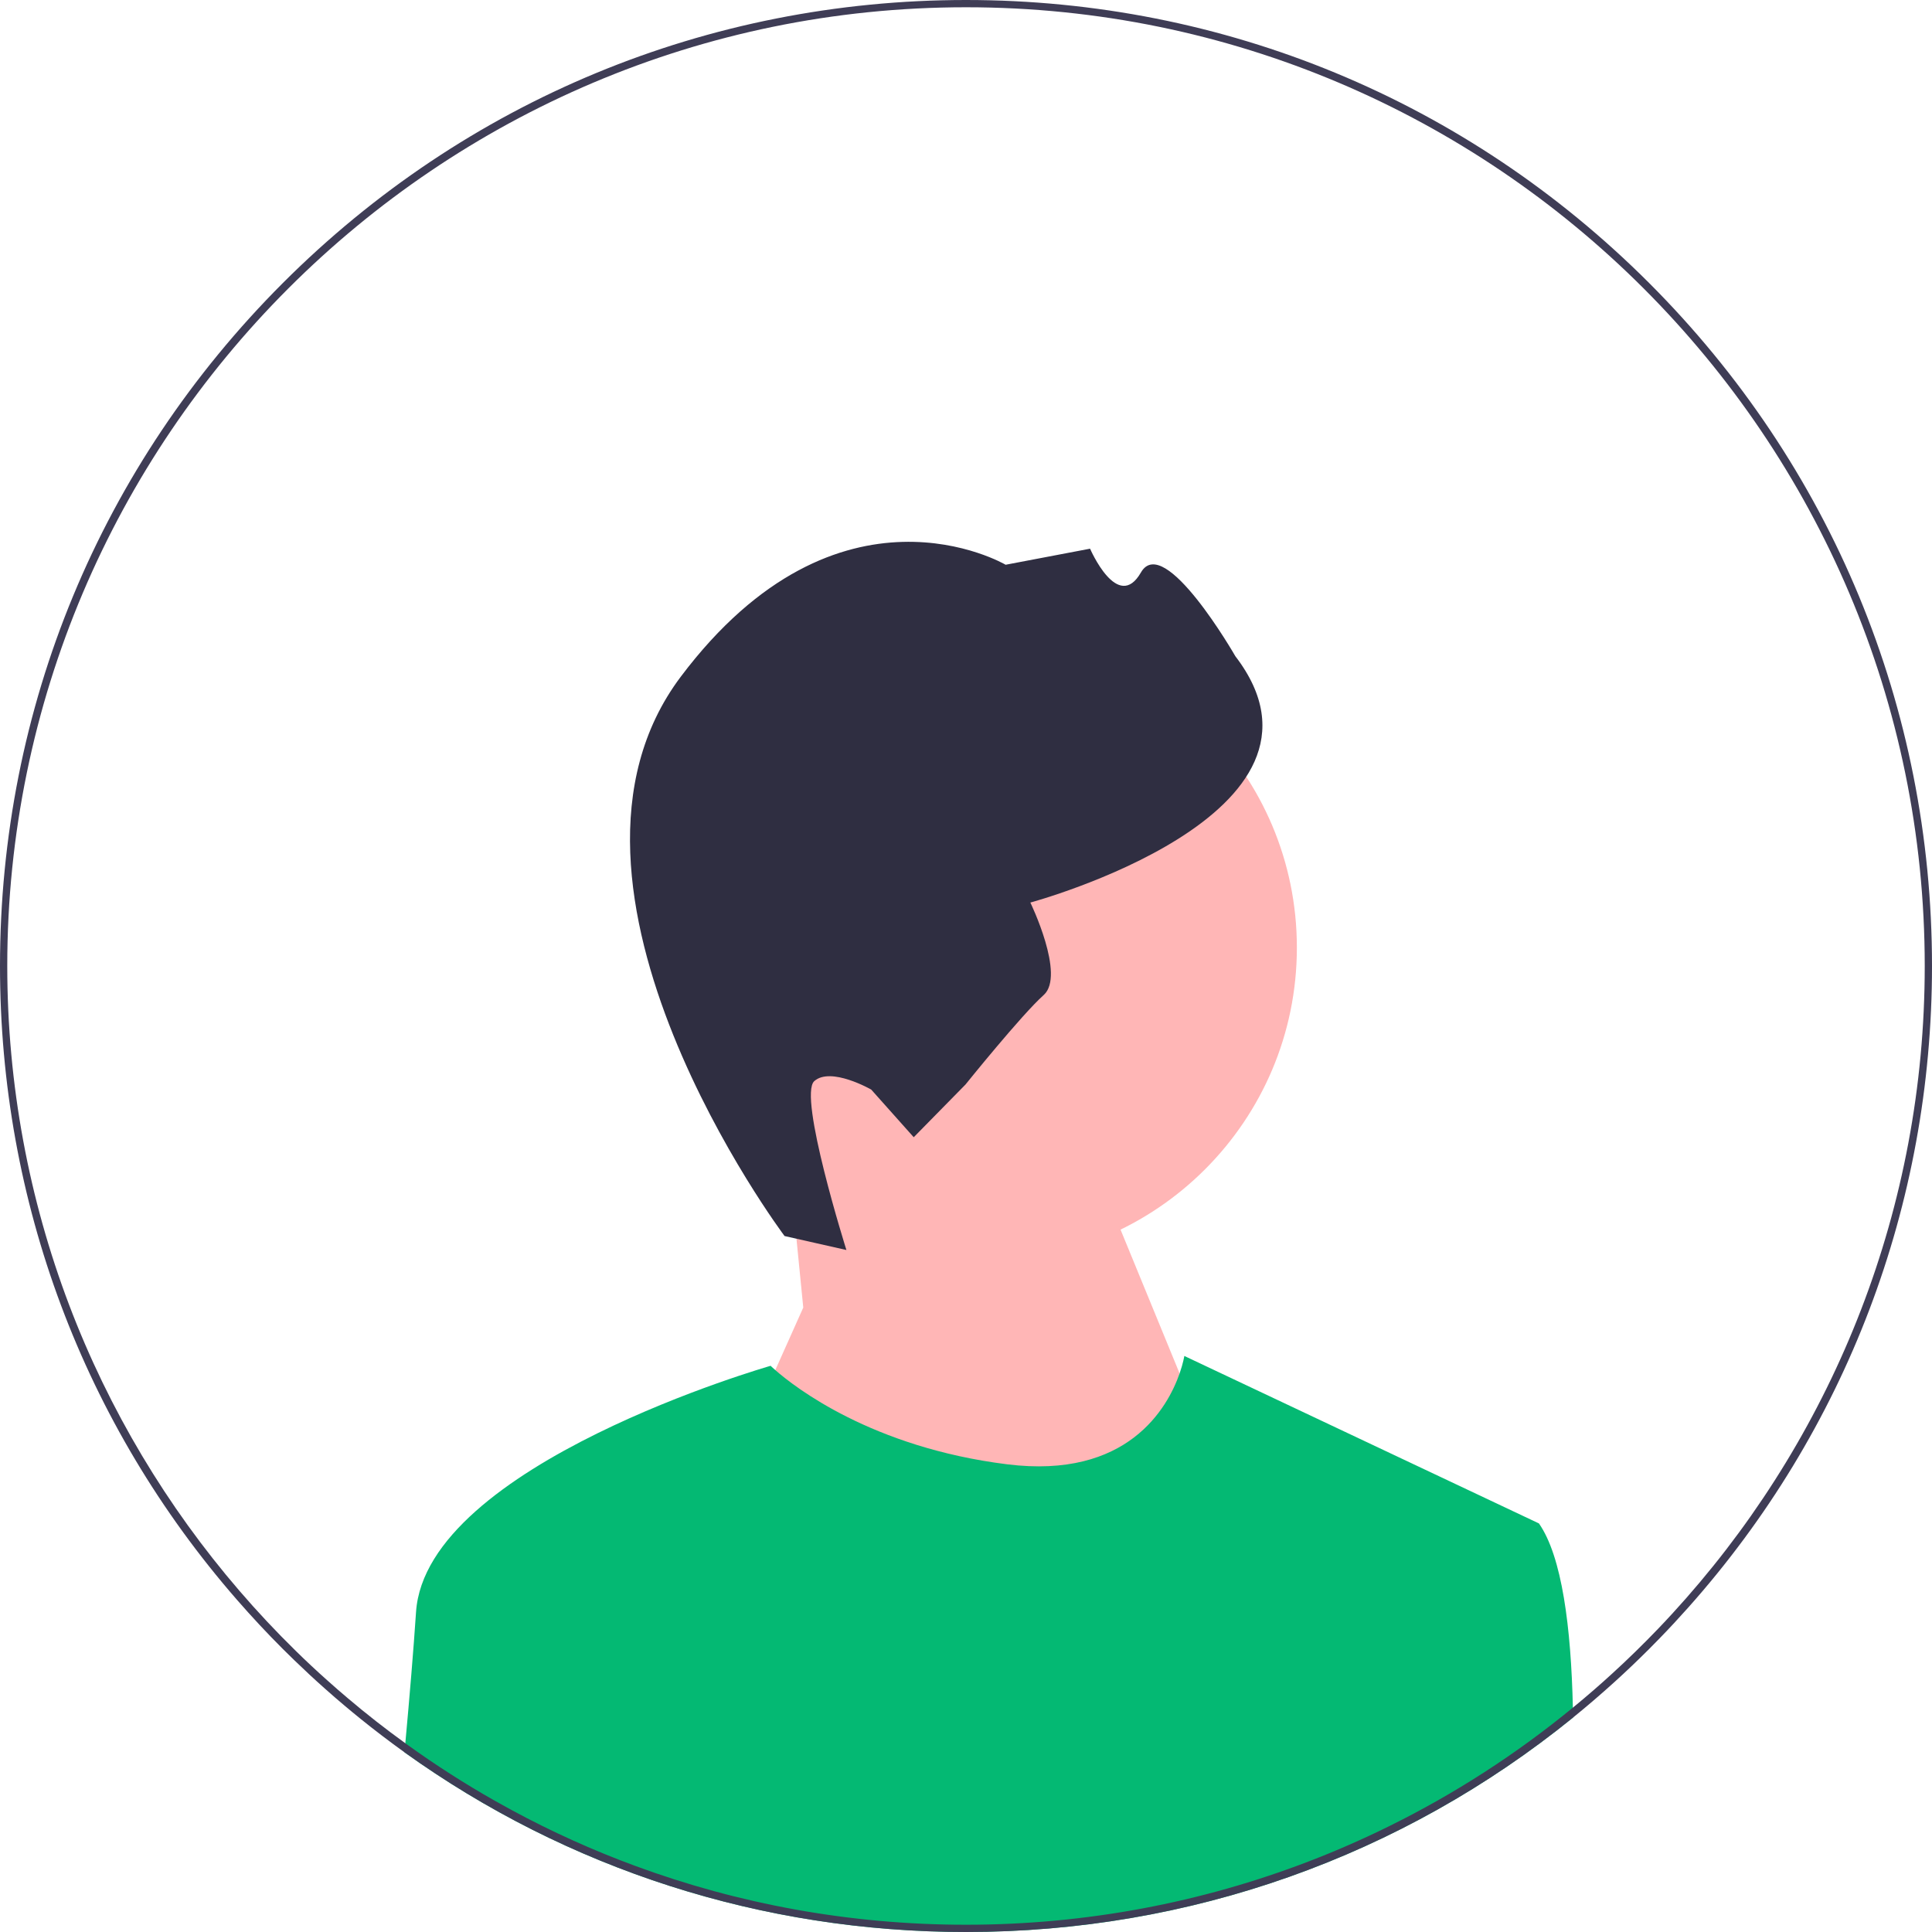
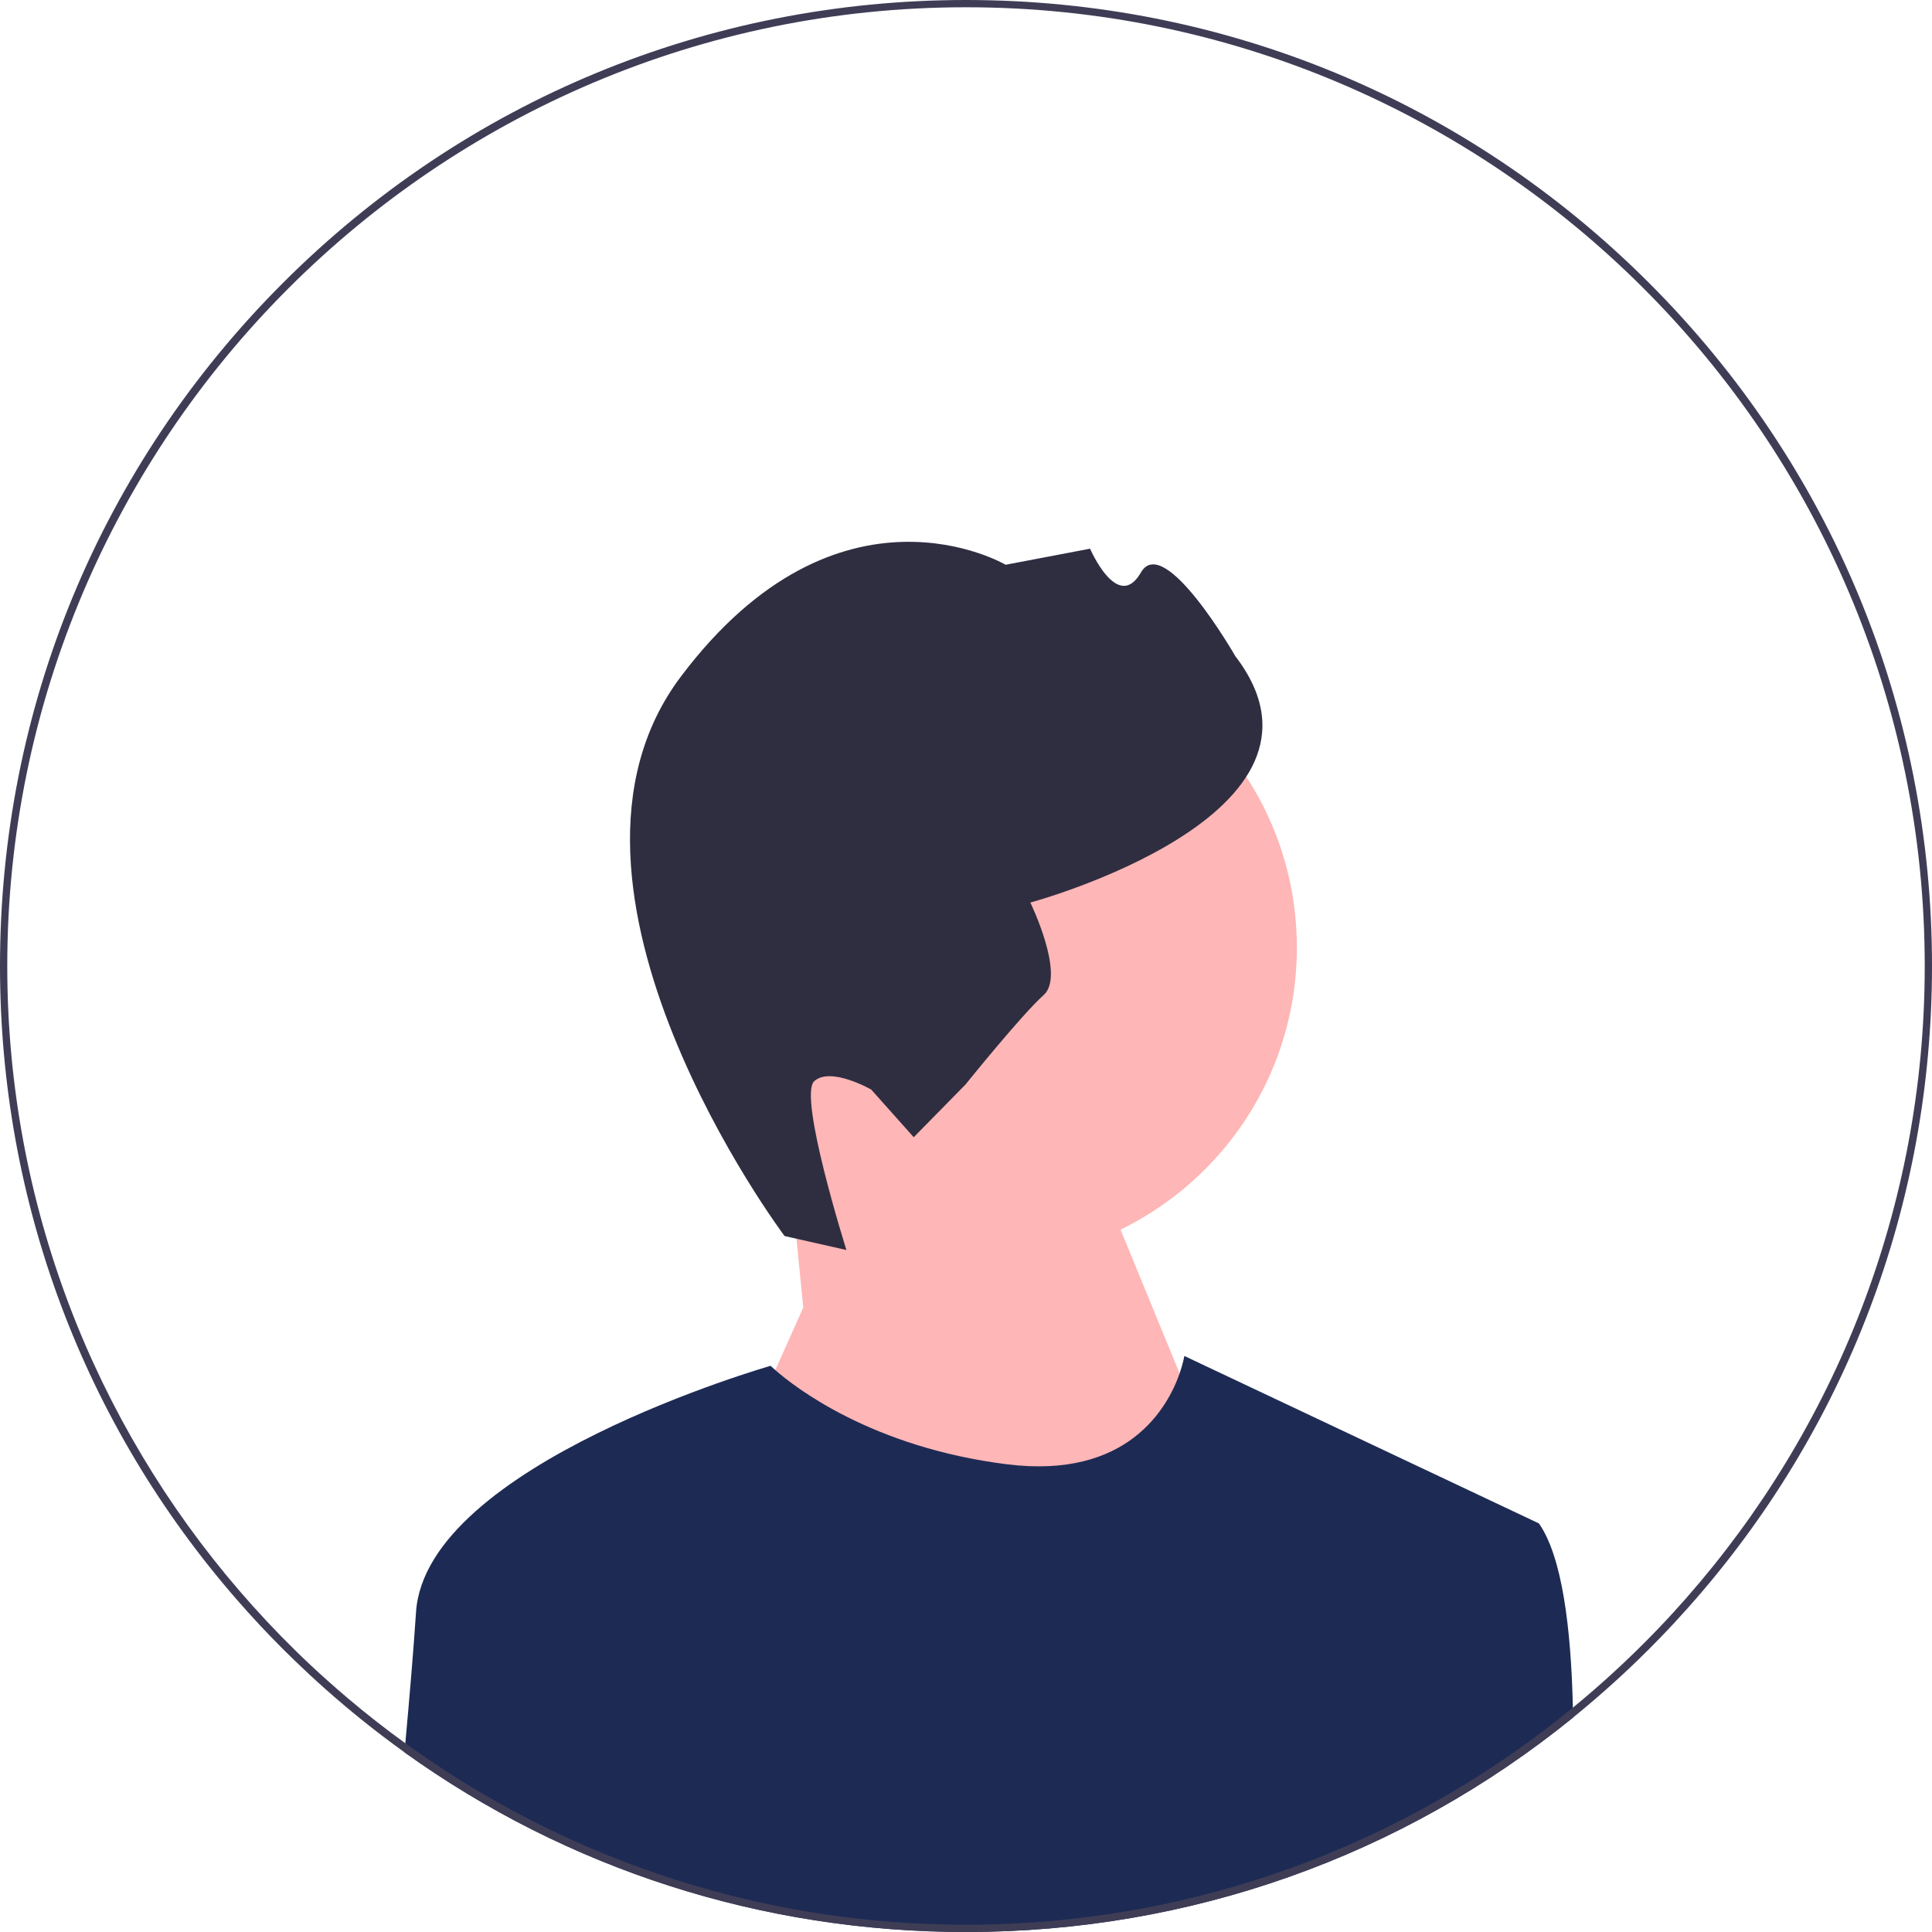
<svg xmlns="http://www.w3.org/2000/svg" width="532" height="532" viewBox="0 0 532 532">
  <circle cx="270.76" cy="260.934" r="86.349" fill="#ffb6b6" />
  <polygon points="221.19 360.052 217.289 320.618 295.19 306.052 341.19 418.052 261.19 510.052 204.19 398.052 221.19 360.052" fill="#ffb6b6" />
  <path d="m216.037,340.357l17.031,3.848s-13.388-42.455-8.844-46.508c4.544-4.053,15.68,2.333,15.68,2.333l11.702,13.12,14.254-14.512s15.475-19.242,21.534-24.646-3.673-25.464-3.673-25.464c0,0,89.892-24.239,56.443-67.84,0,0-19.611-34.185-25.997-23.049-6.386,11.136-14.002-6.55-14.002-6.55l-23.254,4.422s-45.894-27.06-89.453,30.83c-43.559,57.89,28.579,154.016,28.579,154.016h-0Z" fill="#2f2e41" />
-   <path d="m433.16,472.95c-47.19,38.26-105.57,59.05-167.16,59.05-56.24,0-109.81-17.34-154.62-49.48.08-.84.16-1.67.23-2.5,1.19-13,2.25-25.64,2.95-36.12,2.71-40.69,97.64-67.81,97.64-67.81,0,0,.43.43,1.29,1.18,5.24,4.6,26.51,21.28,63.81,25.94,33.26,4.16,44.21-15.57,47.52-25.02,1-2.88,1.3-4.81,1.3-4.81l97.64,46.11c6.37,9.1,8.86,28.7,9.35,50.73.02.91.04,1.81.05,2.73Z" fill="#04b973" />
+   <path d="m433.16,472.95c-47.19,38.26-105.57,59.05-167.16,59.05-56.24,0-109.81-17.34-154.62-49.48.08-.84.16-1.67.23-2.5,1.19-13,2.25-25.64,2.95-36.12,2.71-40.69,97.64-67.81,97.64-67.81,0,0,.43.43,1.29,1.18,5.24,4.6,26.51,21.28,63.81,25.94,33.26,4.16,44.21-15.57,47.52-25.02,1-2.88,1.3-4.81,1.3-4.81l97.64,46.11c6.37,9.1,8.86,28.7,9.35,50.73.02.91.04,1.81.05,2.73Z" fill="#1d2b54" />
  <path d="m454.09,77.91C403.85,27.67,337.05,0,266,0S128.15,27.67,77.91,77.91C27.67,128.15,0,194.95,0,266c0,64.85,23.05,126.16,65.29,174.57,4.03,4.63,8.24,9.14,12.62,13.52,1.03,1.03,2.07,2.06,3.12,3.06,2.8,2.71,5.65,5.36,8.55,7.93,1.76,1.57,3.54,3.11,5.34,4.62,1.41,1.19,2.82,2.36,4.25,3.51.03.03.05.05.08.07,3.97,3.2,8.01,6.28,12.13,9.24,44.81,32.14,98.38,49.48,154.62,49.48,61.59,0,119.97-20.79,167.16-59.05,3.85-3.12,7.62-6.36,11.32-9.71,3.27-2.96,6.47-6.01,9.61-9.15.99-.99,1.98-1.99,2.95-3,2.7-2.78,5.32-5.61,7.88-8.48,43.37-48.72,67.08-110.84,67.08-176.61,0-71.05-27.67-137.85-77.91-188.09Zm10.18,362.21c-2.5,2.84-5.06,5.64-7.68,8.37-4.08,4.25-8.29,8.37-12.64,12.34-1.65,1.52-3.32,3-5.01,4.47-1.92,1.67-3.86,3.31-5.83,4.92-15.53,12.75-32.54,23.75-50.73,32.71-7.19,3.55-14.56,6.78-22.1,9.67-29.29,11.24-61.08,17.4-94.28,17.4-32.04,0-62.76-5.74-91.19-16.24-11.67-4.3-22.95-9.41-33.78-15.26-1.59-.86-3.17-1.73-4.74-2.62-8.26-4.68-16.25-9.79-23.92-15.31-.25-.18-.51-.37-.76-.55-5.46-3.94-10.77-8.09-15.9-12.45-1.88-1.59-3.74-3.2-5.57-4.85-2.98-2.65-5.9-5.38-8.75-8.18-5.4-5.29-10.56-10.8-15.49-16.53C26.09,391.77,2,331.65,2,266,2,120.43,120.43,2,266,2s264,118.43,264,264c0,66.66-24.83,127.62-65.73,174.12Z" fill="#3f3d56" />
</svg>
